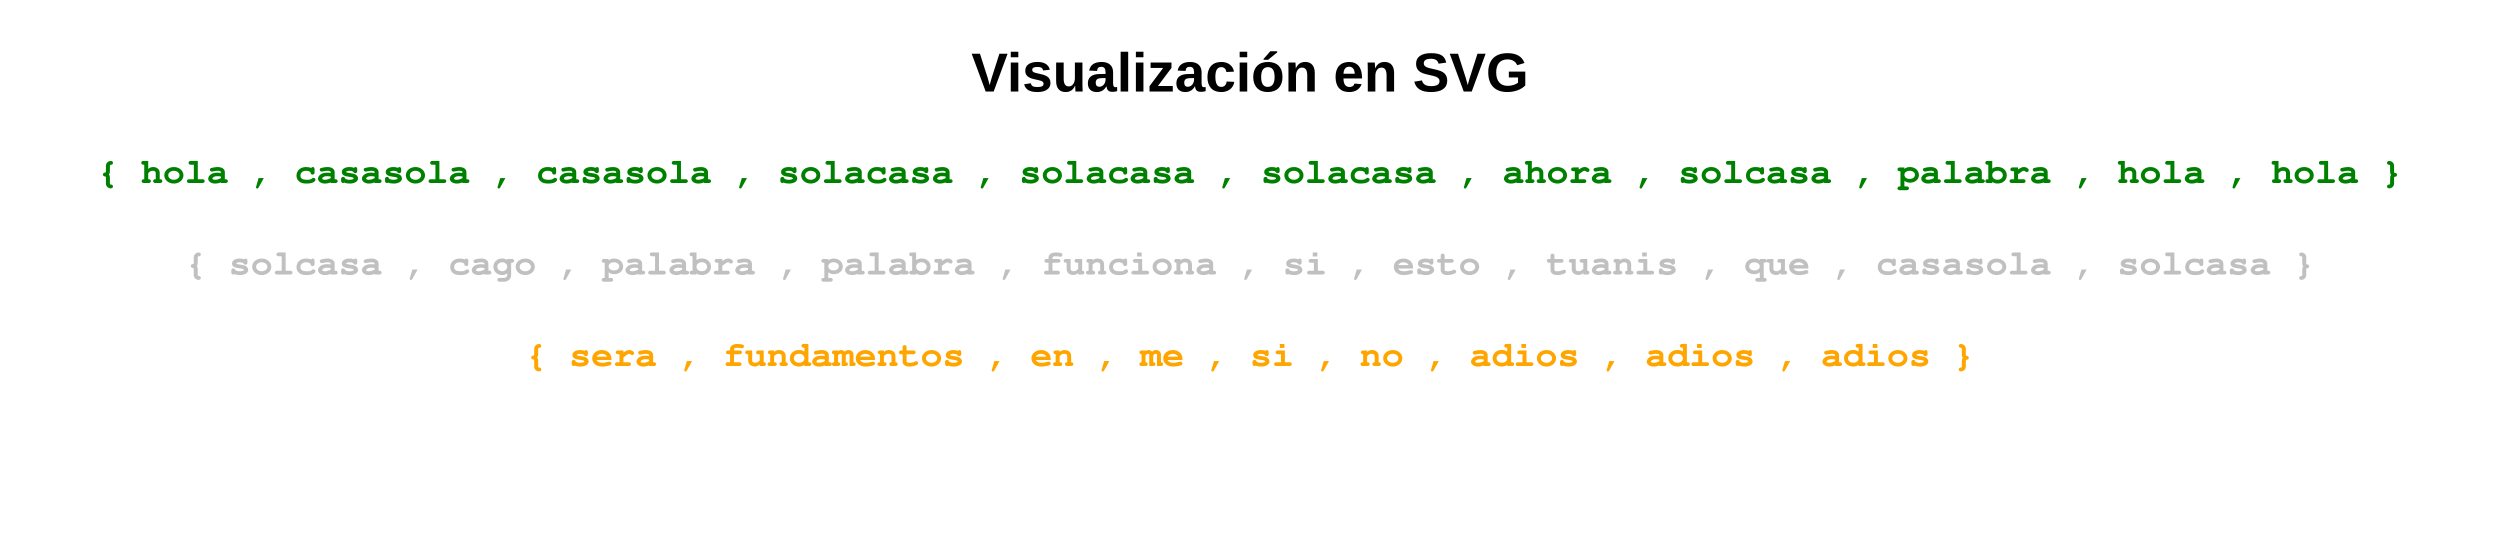
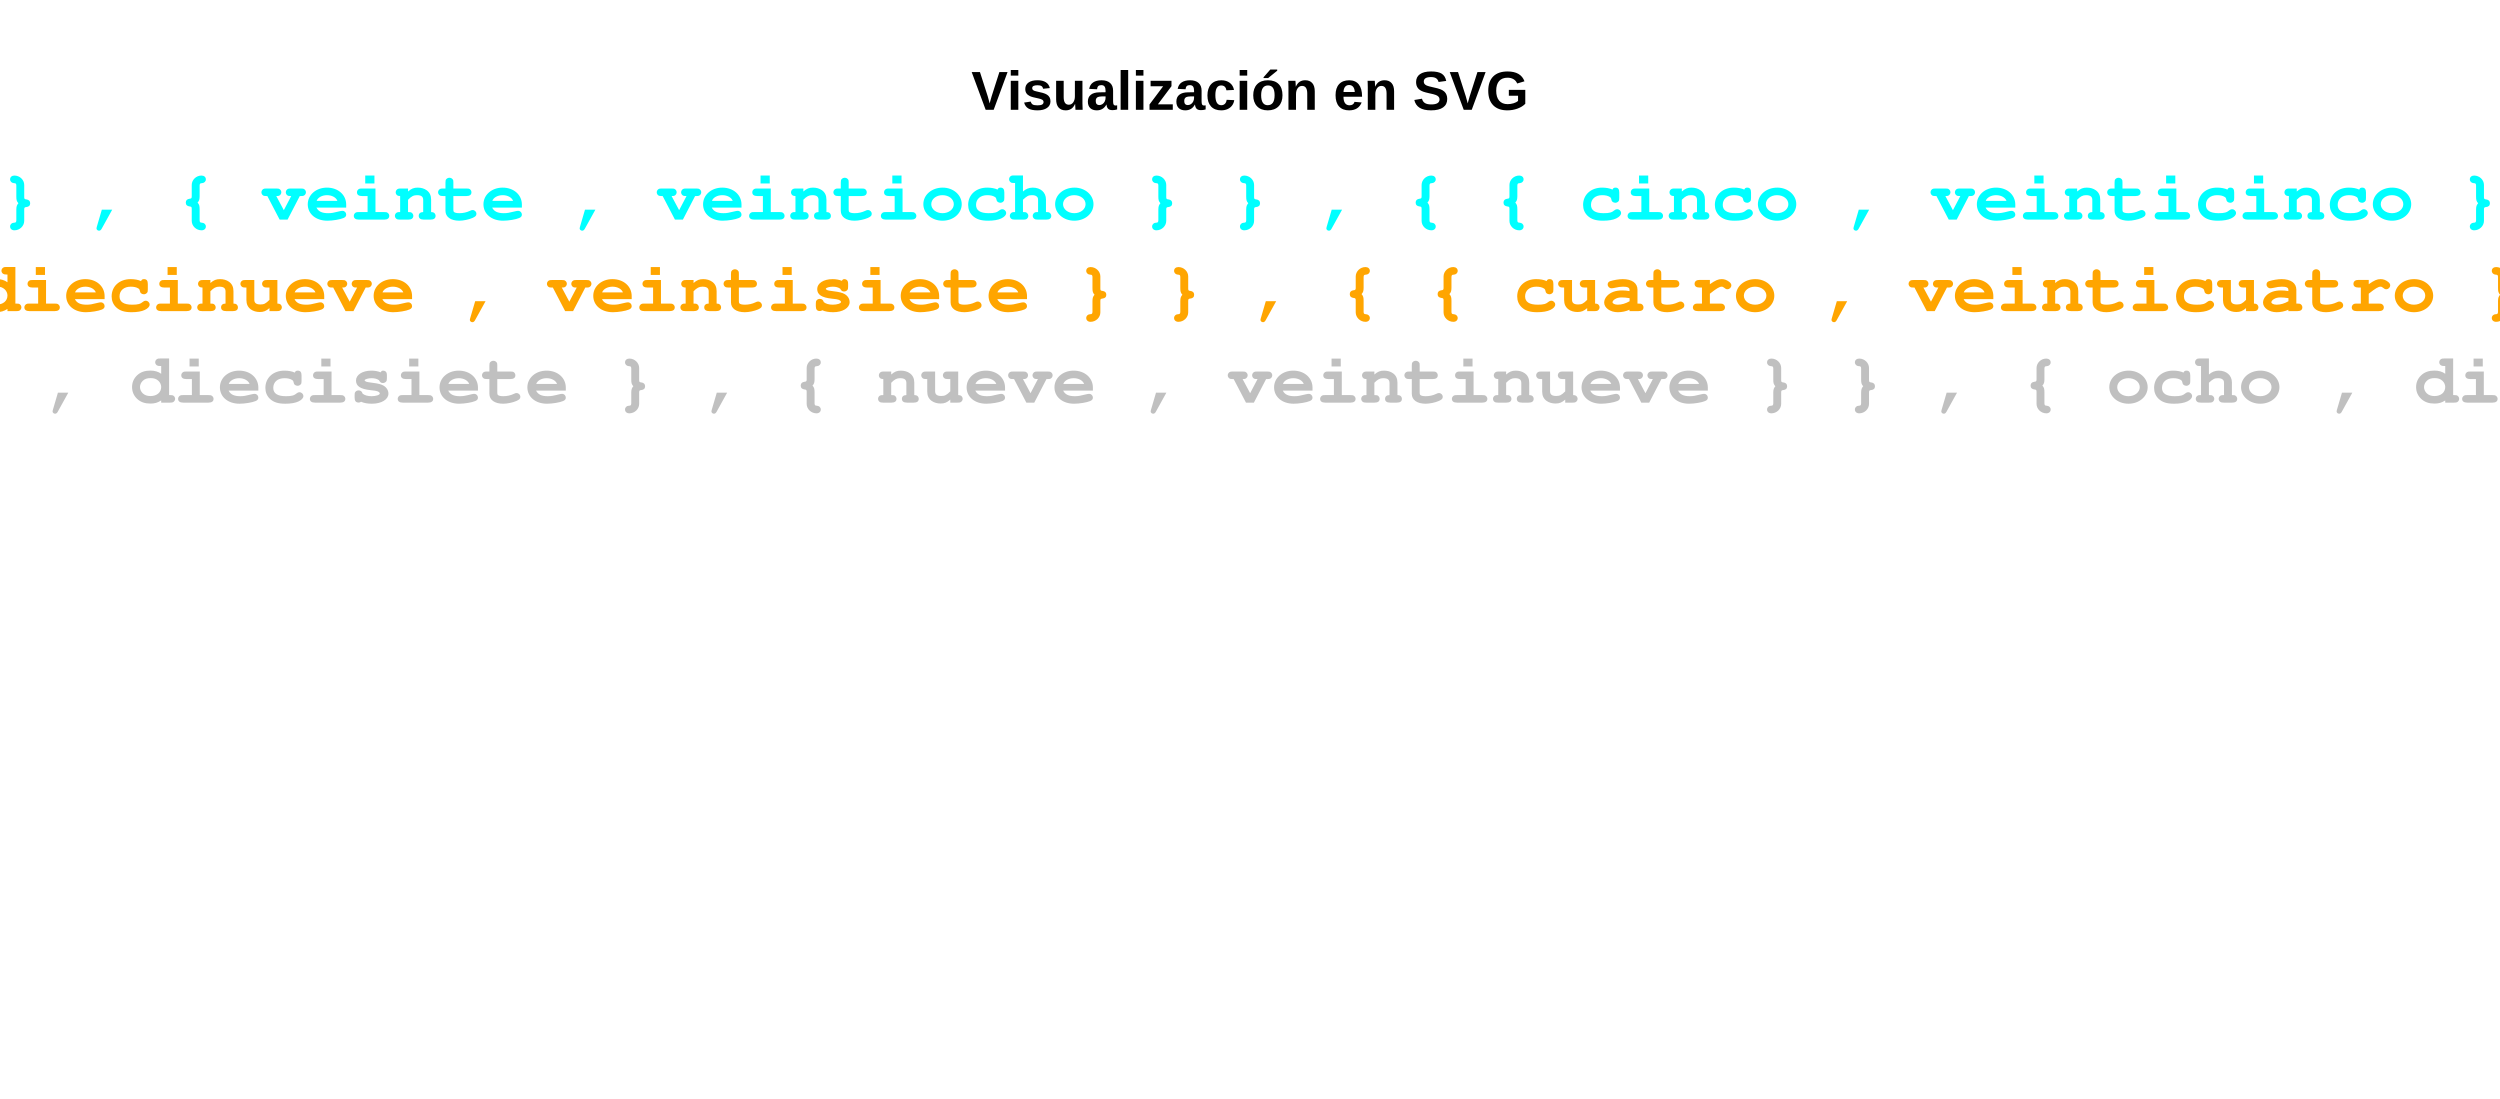
- <svg xmlns="http://www.w3.org/2000/svg" version="1.1" width="1366px" height="300px">
-   <text x="683" y="50" text-anchor="middle" style="font-family: arial; font-size: 30px; font-weight: bold;">Visualización en SVG</text>
-   <text x="683" y="100" text-anchor="middle" style="font-weight: bold; font-family: courier; font-size: 20px; fill: green;">{ hola , casasola , casasola , solacasa , solacasa , solacasa , ahora , solcasa , palabra , hola , hola }</text>
-   <text x="683" y="150" text-anchor="middle" style="font-weight: bold; font-family: courier; font-size: 20px; fill: silver;">{ solcasa , cago , palabra , palabra , funciona , si , esto , tuanis , que , casasola , solcasa }</text>
-   <text x="683" y="200" text-anchor="middle" style="font-weight: bold; font-family: courier; font-size: 20px; fill: orange;">{ sera , fundamentos , en , me , si , no , adios , adios , adios }</text>
+ <svg xmlns="http://www.w3.org/2000/svg" version="1.1" width="1366px" height="600px">
+   <text x="683" y="60" text-anchor="middle" style="font-family: arial; font-size: 30px; font-weight: bold;">Visualización en SVG</text>
+   <text x="683" y="120" textLength="1366" lengthAdjust="spacingAndGlyphs" text-anchor="middle" style="font-weight: bold; font-family: courier; font-size: 40px; fill: aqua;">{ { { uno , veintiuno } , { veintitres , treinta } } , { { dos , veintidos } , { veinte , veintiocho } } , { { cinco , veinticinco } , { once , quince } } , { { seis , veintiseis } , { diez , dieciseis } } }</text>
+   <text x="683" y="170" textLength="1366" lengthAdjust="spacingAndGlyphs" text-anchor="middle" style="font-weight: bold; font-family: courier; font-size: 40px; fill: orange;">{ { { tres , trece } , { diecinueve , veintisiete } } , { { cuatro , veinticuatro } , { doce , catorce } } }</text>
+   <text x="683" y="220" textLength="1366" lengthAdjust="spacingAndGlyphs" text-anchor="middle" style="font-weight: bold; font-family: courier; font-size: 40px; fill: silver;">{ { { siete , diecisiete } , { nueve , veintinueve } } , { ocho , dieciocho } }</text>
</svg>
